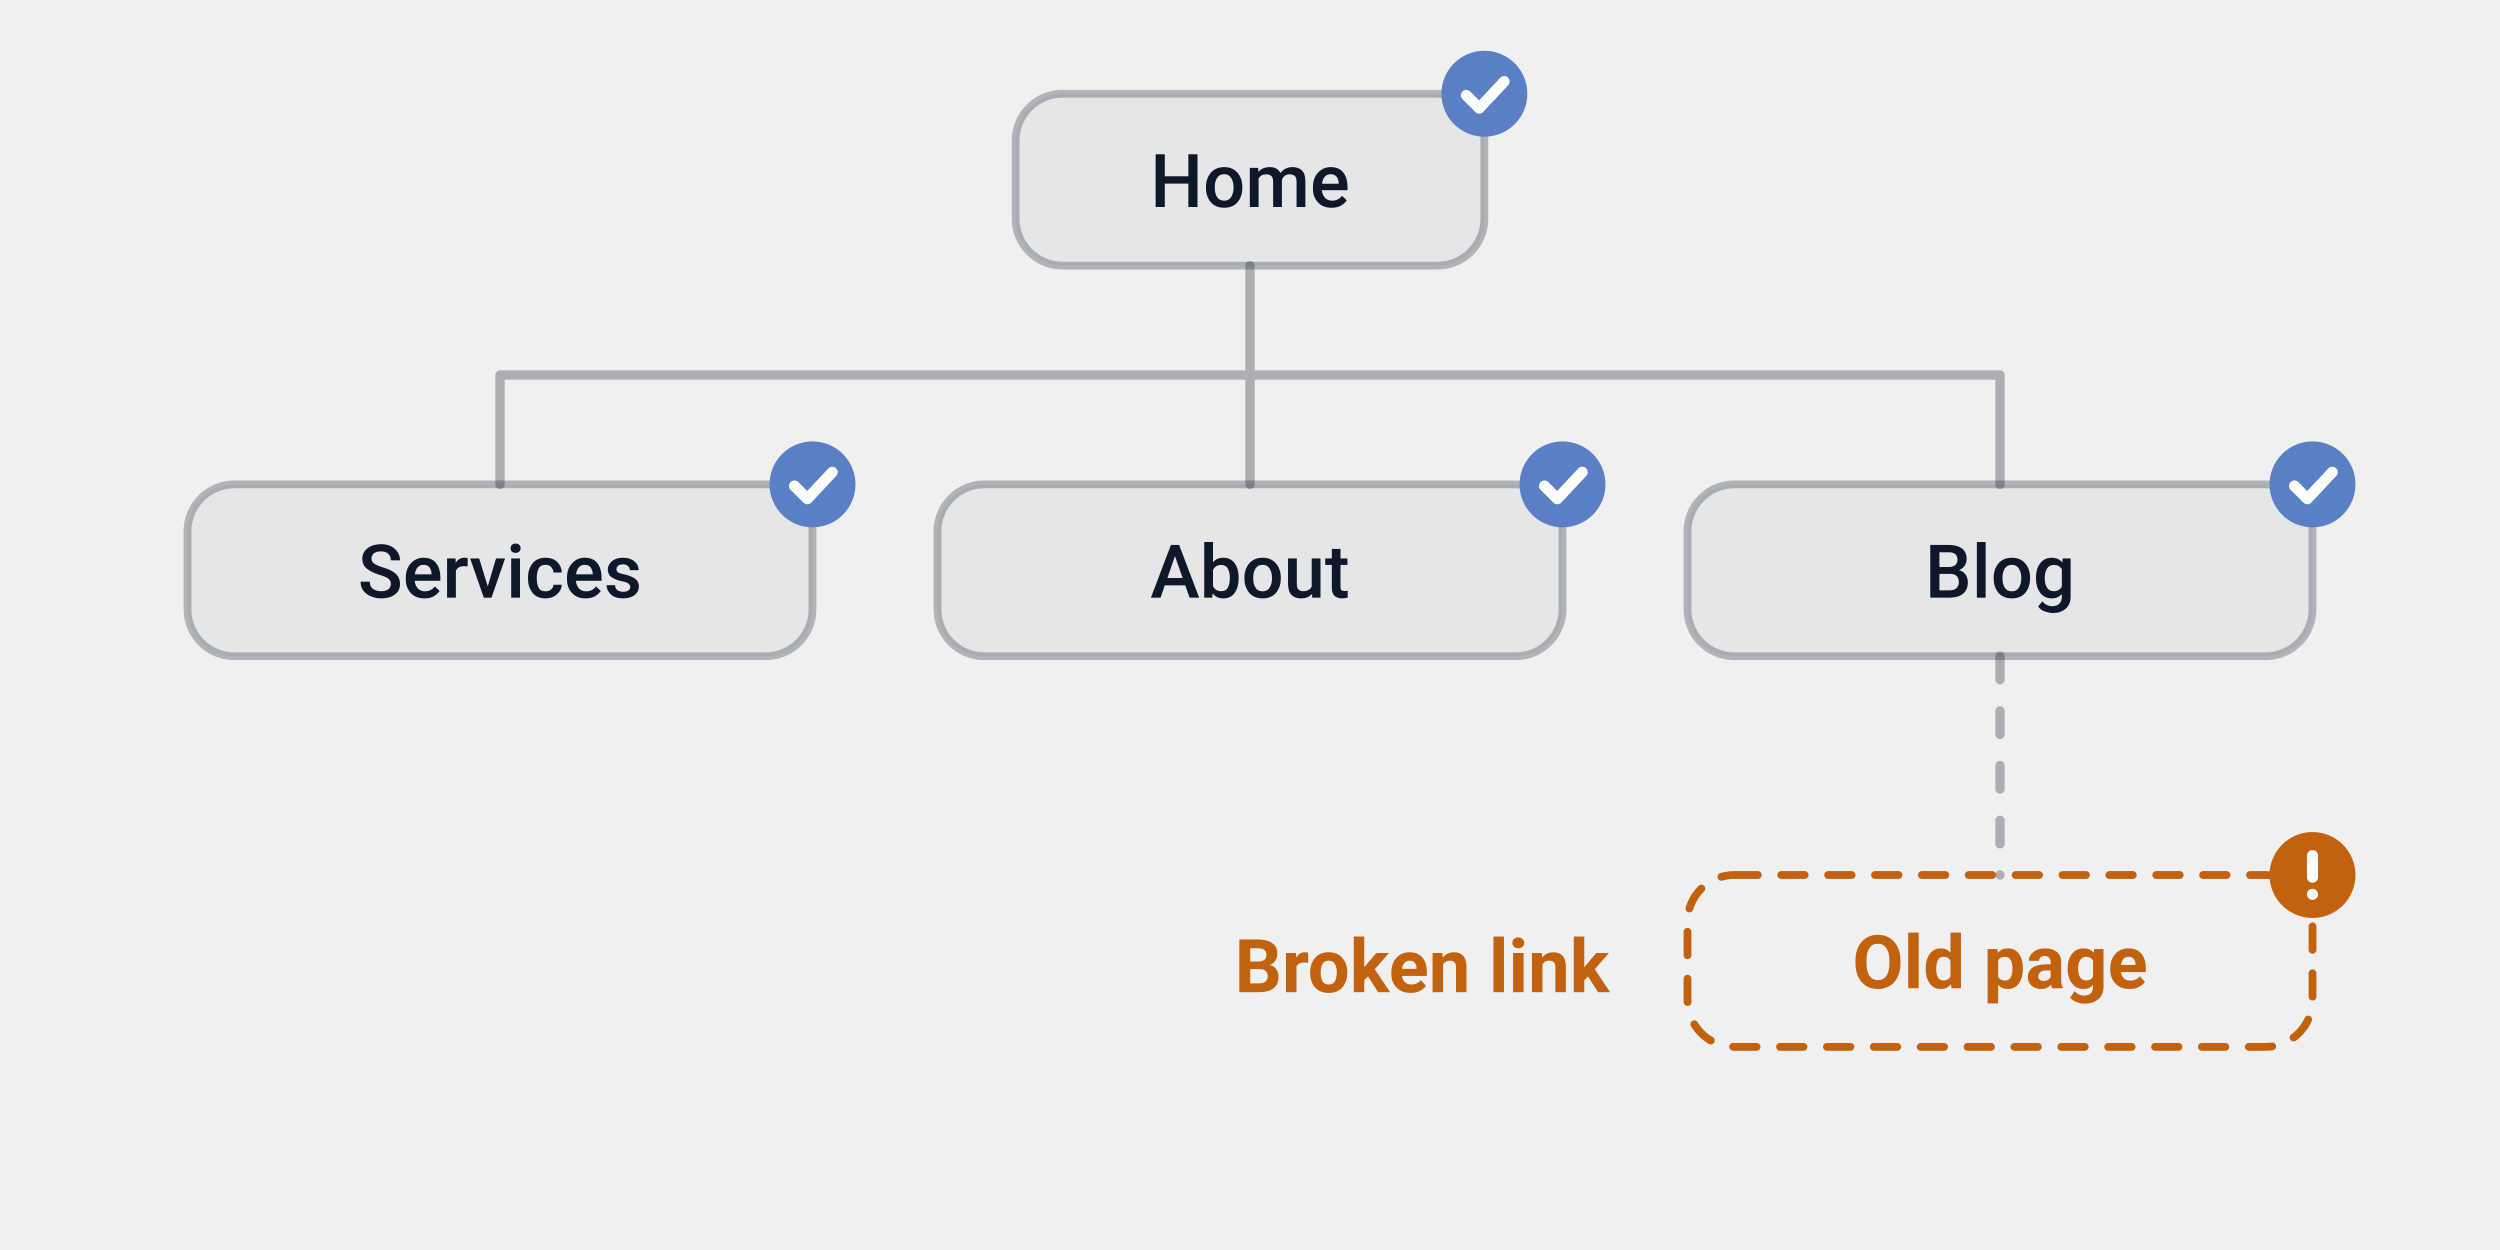
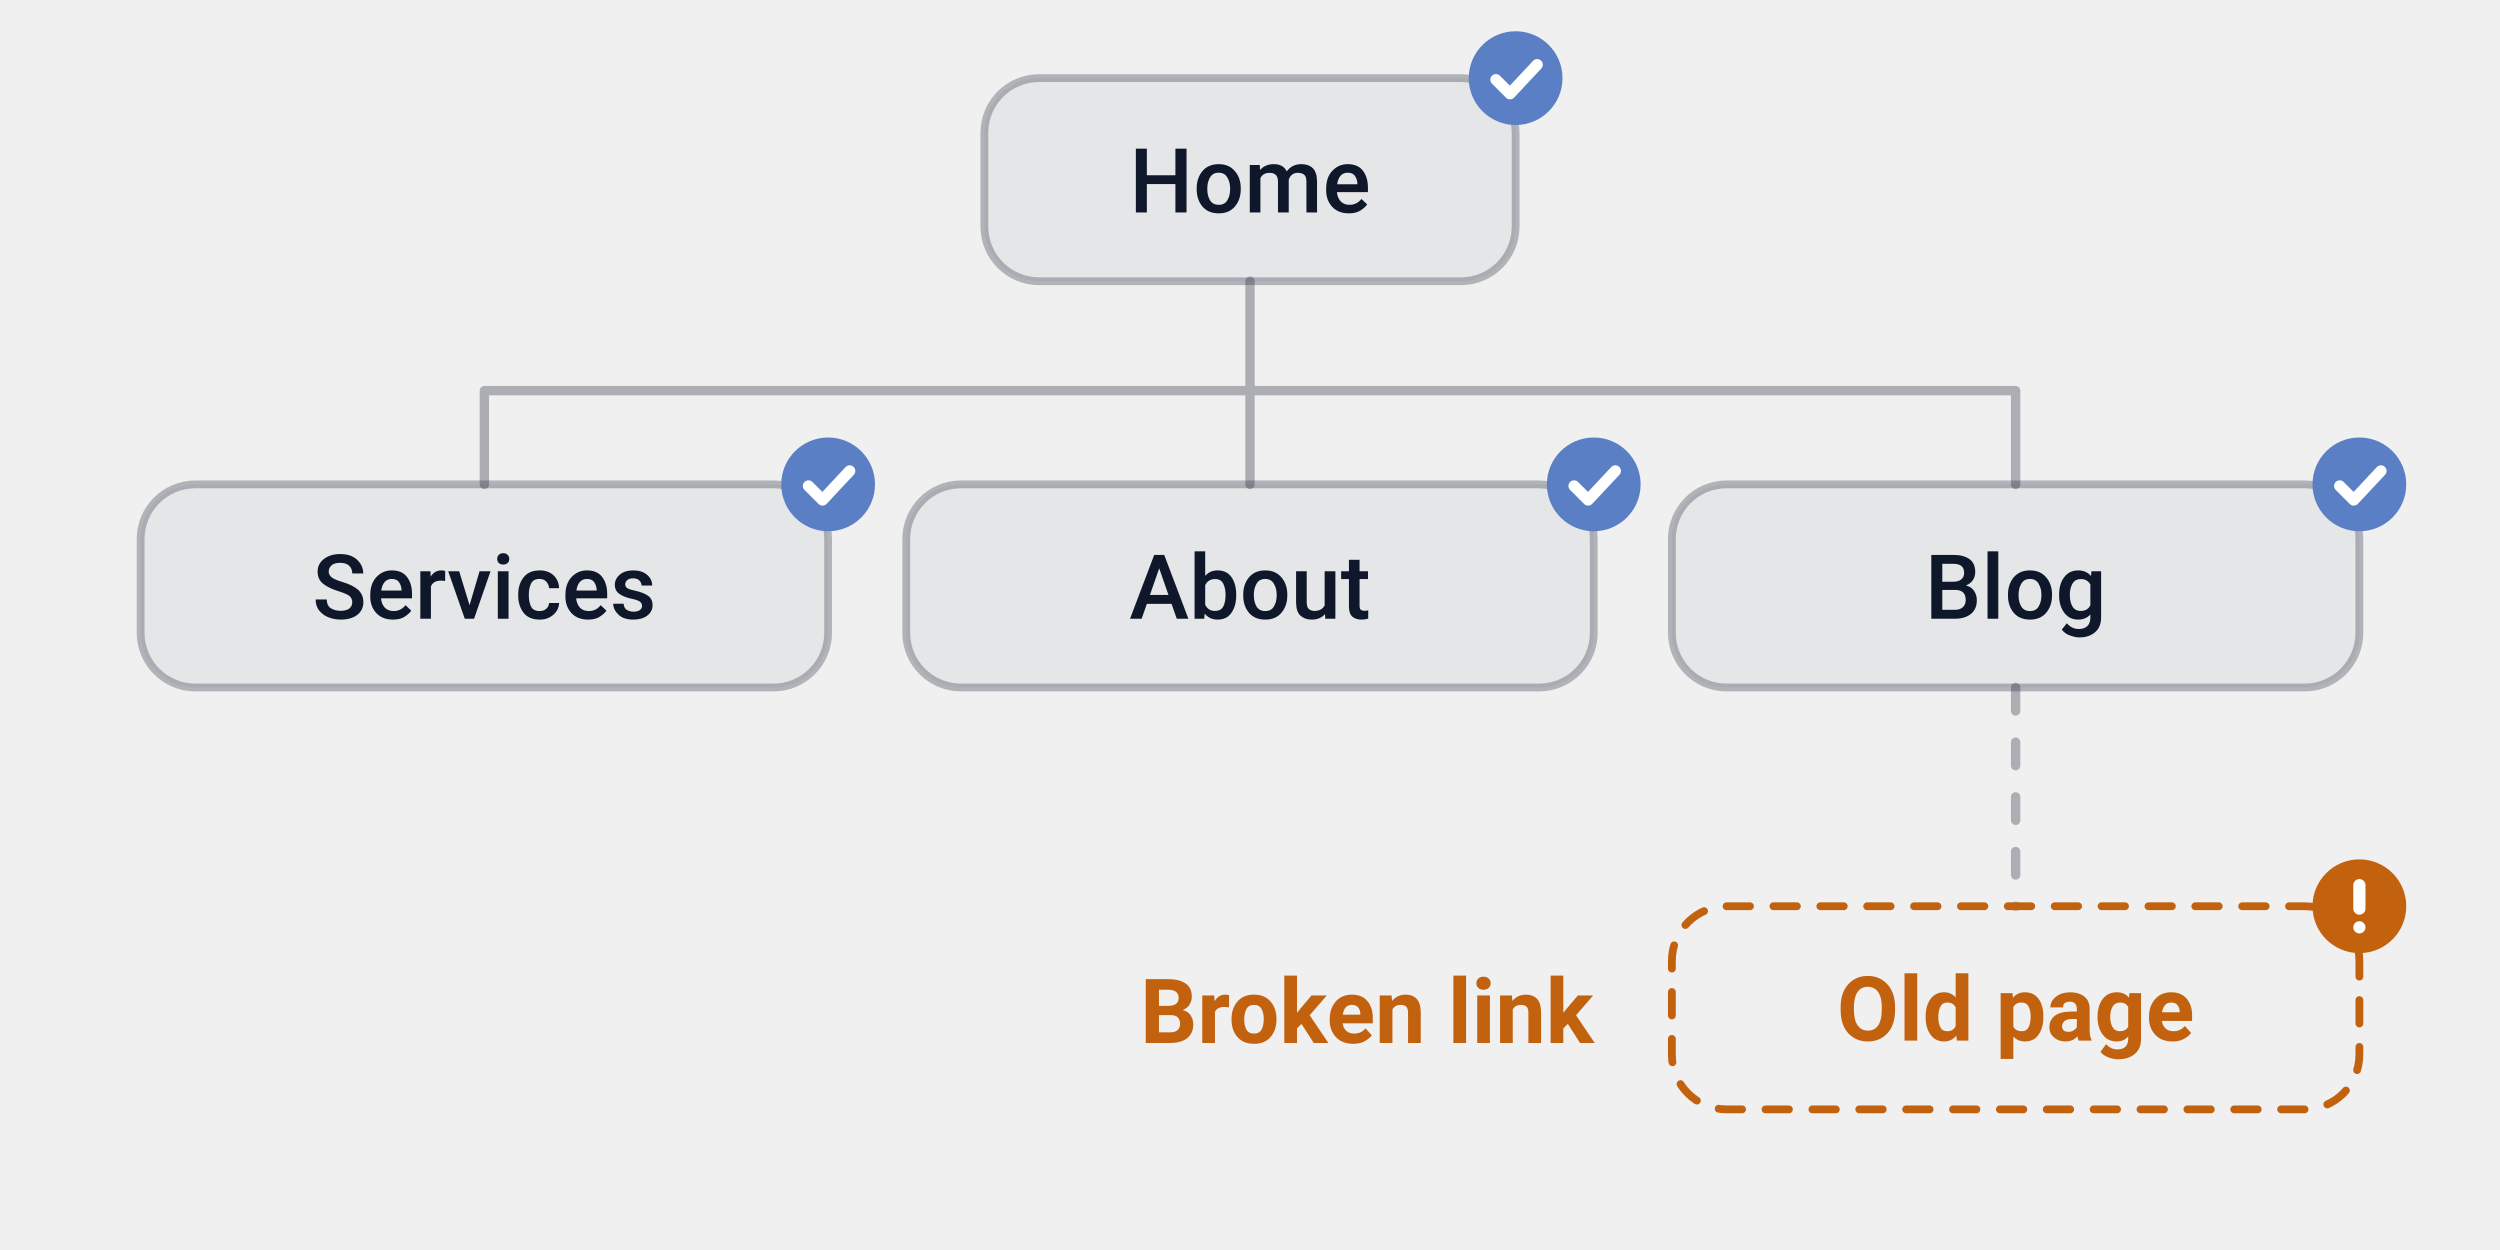
<svg xmlns="http://www.w3.org/2000/svg" width="320" height="160" viewBox="0 0 320 160" fill="none" stroke-linecap="round" stroke-linejoin="round">
-   <rect x="130" y="12" width="60" height="22" rx="6" fill="#0f172a" fill-opacity=".05" stroke="#0f172a" stroke-opacity=".28" />
-   <text x="160" y="26.5" font-family="ui-sans-serif, system-ui, -apple-system, 'Segoe UI', Roboto, Helvetica, Arial, sans-serif" font-size="9.5" font-weight="500" fill="#0f172a" text-anchor="middle">Home</text>
-   <circle cx="190" cy="12" r="5.5" fill="#5b7fc4" />
-   <path d="M187.69 12.2l1.65 1.65 3.19 -3.41" stroke="#ffffff" stroke-width="1.4" />
-   <path d="M160 34 V 48 M64 48 H 256 M64 48 V 62 M160 48 V 62 M256 48 V 62" stroke="#0f172a" stroke-opacity="0.3" stroke-width="1.2" />
-   <rect x="24" y="62" width="80" height="22" rx="6" fill="#0f172a" fill-opacity=".05" stroke="#0f172a" stroke-opacity=".28" />
-   <text x="64" y="76.5" font-family="ui-sans-serif, system-ui, -apple-system, 'Segoe UI', Roboto, Helvetica, Arial, sans-serif" font-size="9.5" font-weight="500" fill="#0f172a" text-anchor="middle">Services</text>
-   <circle cx="104" cy="62" r="5.5" fill="#5b7fc4" />
-   <path d="M101.69 62.2l1.65 1.65 3.19 -3.41" stroke="#ffffff" stroke-width="1.4" />
-   <rect x="120" y="62" width="80" height="22" rx="6" fill="#0f172a" fill-opacity=".05" stroke="#0f172a" stroke-opacity=".28" />
-   <text x="160" y="76.5" font-family="ui-sans-serif, system-ui, -apple-system, 'Segoe UI', Roboto, Helvetica, Arial, sans-serif" font-size="9.5" font-weight="500" fill="#0f172a" text-anchor="middle">About</text>
-   <circle cx="200" cy="62" r="5.5" fill="#5b7fc4" />
-   <path d="M197.69 62.2l1.65 1.65 3.19 -3.41" stroke="#ffffff" stroke-width="1.4" />
-   <rect x="216" y="62" width="80" height="22" rx="6" fill="#0f172a" fill-opacity=".05" stroke="#0f172a" stroke-opacity=".28" />
-   <text x="256" y="76.5" font-family="ui-sans-serif, system-ui, -apple-system, 'Segoe UI', Roboto, Helvetica, Arial, sans-serif" font-size="9.5" font-weight="500" fill="#0f172a" text-anchor="middle">Blog</text>
-   <circle cx="296" cy="62" r="5.5" fill="#5b7fc4" />
-   <path d="M293.69 62.2l1.65 1.65 3.19 -3.41" stroke="#ffffff" stroke-width="1.4" />
-   <path d="M256 84 V 112" stroke="#0f172a" stroke-opacity="0.3" stroke-width="1.2" stroke-dasharray="3 4" />
-   <rect x="216" y="112" width="80" height="22" rx="6" stroke="#c2620f" stroke-dasharray="3 3" />
-   <text x="256" y="126.5" font-family="ui-sans-serif, system-ui, -apple-system, 'Segoe UI', Roboto, Helvetica, Arial, sans-serif" font-size="9.5" font-weight="600" fill="#c2620f" text-anchor="middle">Old page</text>
-   <circle cx="296" cy="112" r="5.5" fill="#c2620f" />
-   <path d="M296 109.525v2.75" stroke="#ffffff" stroke-width="1.43" />
-   <circle cx="296" cy="114.475" r="0.715" fill="#ffffff" />
-   <text x="206" y="127" font-family="ui-sans-serif, system-ui, -apple-system, 'Segoe UI', Roboto, Helvetica, Arial, sans-serif" font-size="9.5" font-weight="600" fill="#c2620f" text-anchor="end">Broken link</text>
+   <rect x="126" y="10" width="68" height="26" rx="7" fill="#0f172a" fill-opacity=".05" stroke="#0f172a" stroke-opacity=".28" />
+   <text x="160" y="27.2" font-family="ui-sans-serif, system-ui, -apple-system, 'Segoe UI', Roboto, Helvetica, Arial, sans-serif" font-size="11.5" font-weight="500" fill="#0f172a" text-anchor="middle">Home</text>
+   <circle cx="194" cy="10" r="6" fill="#5b7fc4" />
+   <path d="M191.48 10.2l1.8 1.8 3.48 -3.72" stroke="#ffffff" stroke-width="1.44" />
+   <path d="M160 36 V 50 M62 50 H 258 M62 50 V 62 M160 50 V 62 M258 50 V 62" stroke="#0f172a" stroke-opacity="0.3" stroke-width="1.2" />
+   <rect x="18" y="62" width="88" height="26" rx="7" fill="#0f172a" fill-opacity=".05" stroke="#0f172a" stroke-opacity=".28" />
+   <text x="62" y="79.2" font-family="ui-sans-serif, system-ui, -apple-system, 'Segoe UI', Roboto, Helvetica, Arial, sans-serif" font-size="11.5" font-weight="500" fill="#0f172a" text-anchor="middle">Services</text>
+   <circle cx="106" cy="62" r="6" fill="#5b7fc4" />
+   <path d="M103.48 62.2l1.8 1.8 3.48 -3.72" stroke="#ffffff" stroke-width="1.44" />
+   <rect x="116" y="62" width="88" height="26" rx="7" fill="#0f172a" fill-opacity=".05" stroke="#0f172a" stroke-opacity=".28" />
+   <text x="160" y="79.2" font-family="ui-sans-serif, system-ui, -apple-system, 'Segoe UI', Roboto, Helvetica, Arial, sans-serif" font-size="11.5" font-weight="500" fill="#0f172a" text-anchor="middle">About</text>
+   <circle cx="204" cy="62" r="6" fill="#5b7fc4" />
+   <path d="M201.48 62.2l1.8 1.8 3.48 -3.72" stroke="#ffffff" stroke-width="1.44" />
+   <rect x="214" y="62" width="88" height="26" rx="7" fill="#0f172a" fill-opacity=".05" stroke="#0f172a" stroke-opacity=".28" />
+   <text x="258" y="79.2" font-family="ui-sans-serif, system-ui, -apple-system, 'Segoe UI', Roboto, Helvetica, Arial, sans-serif" font-size="11.5" font-weight="500" fill="#0f172a" text-anchor="middle">Blog</text>
+   <circle cx="302" cy="62" r="6" fill="#5b7fc4" />
+   <path d="M299.48 62.2l1.8 1.8 3.48 -3.72" stroke="#ffffff" stroke-width="1.44" />
+   <path d="M258 88 V 116" stroke="#0f172a" stroke-opacity="0.3" stroke-width="1.2" stroke-dasharray="3 4" />
+   <rect x="214" y="116" width="88" height="26" rx="7" stroke="#c2620f" stroke-dasharray="3 3" />
+   <text x="258" y="133.2" font-family="ui-sans-serif, system-ui, -apple-system, 'Segoe UI', Roboto, Helvetica, Arial, sans-serif" font-size="11.5" font-weight="600" fill="#c2620f" text-anchor="middle">Old page</text>
+   <circle cx="302" cy="116" r="6" fill="#c2620f" />
+   <path d="M302 113.3v3" stroke="#ffffff" stroke-width="1.56" />
+   <circle cx="302" cy="118.7" r="0.78" fill="#ffffff" />
+   <text x="204" y="133.5" font-family="ui-sans-serif, system-ui, -apple-system, 'Segoe UI', Roboto, Helvetica, Arial, sans-serif" font-size="11.5" font-weight="600" fill="#c2620f" text-anchor="end">Broken link</text>
</svg>
